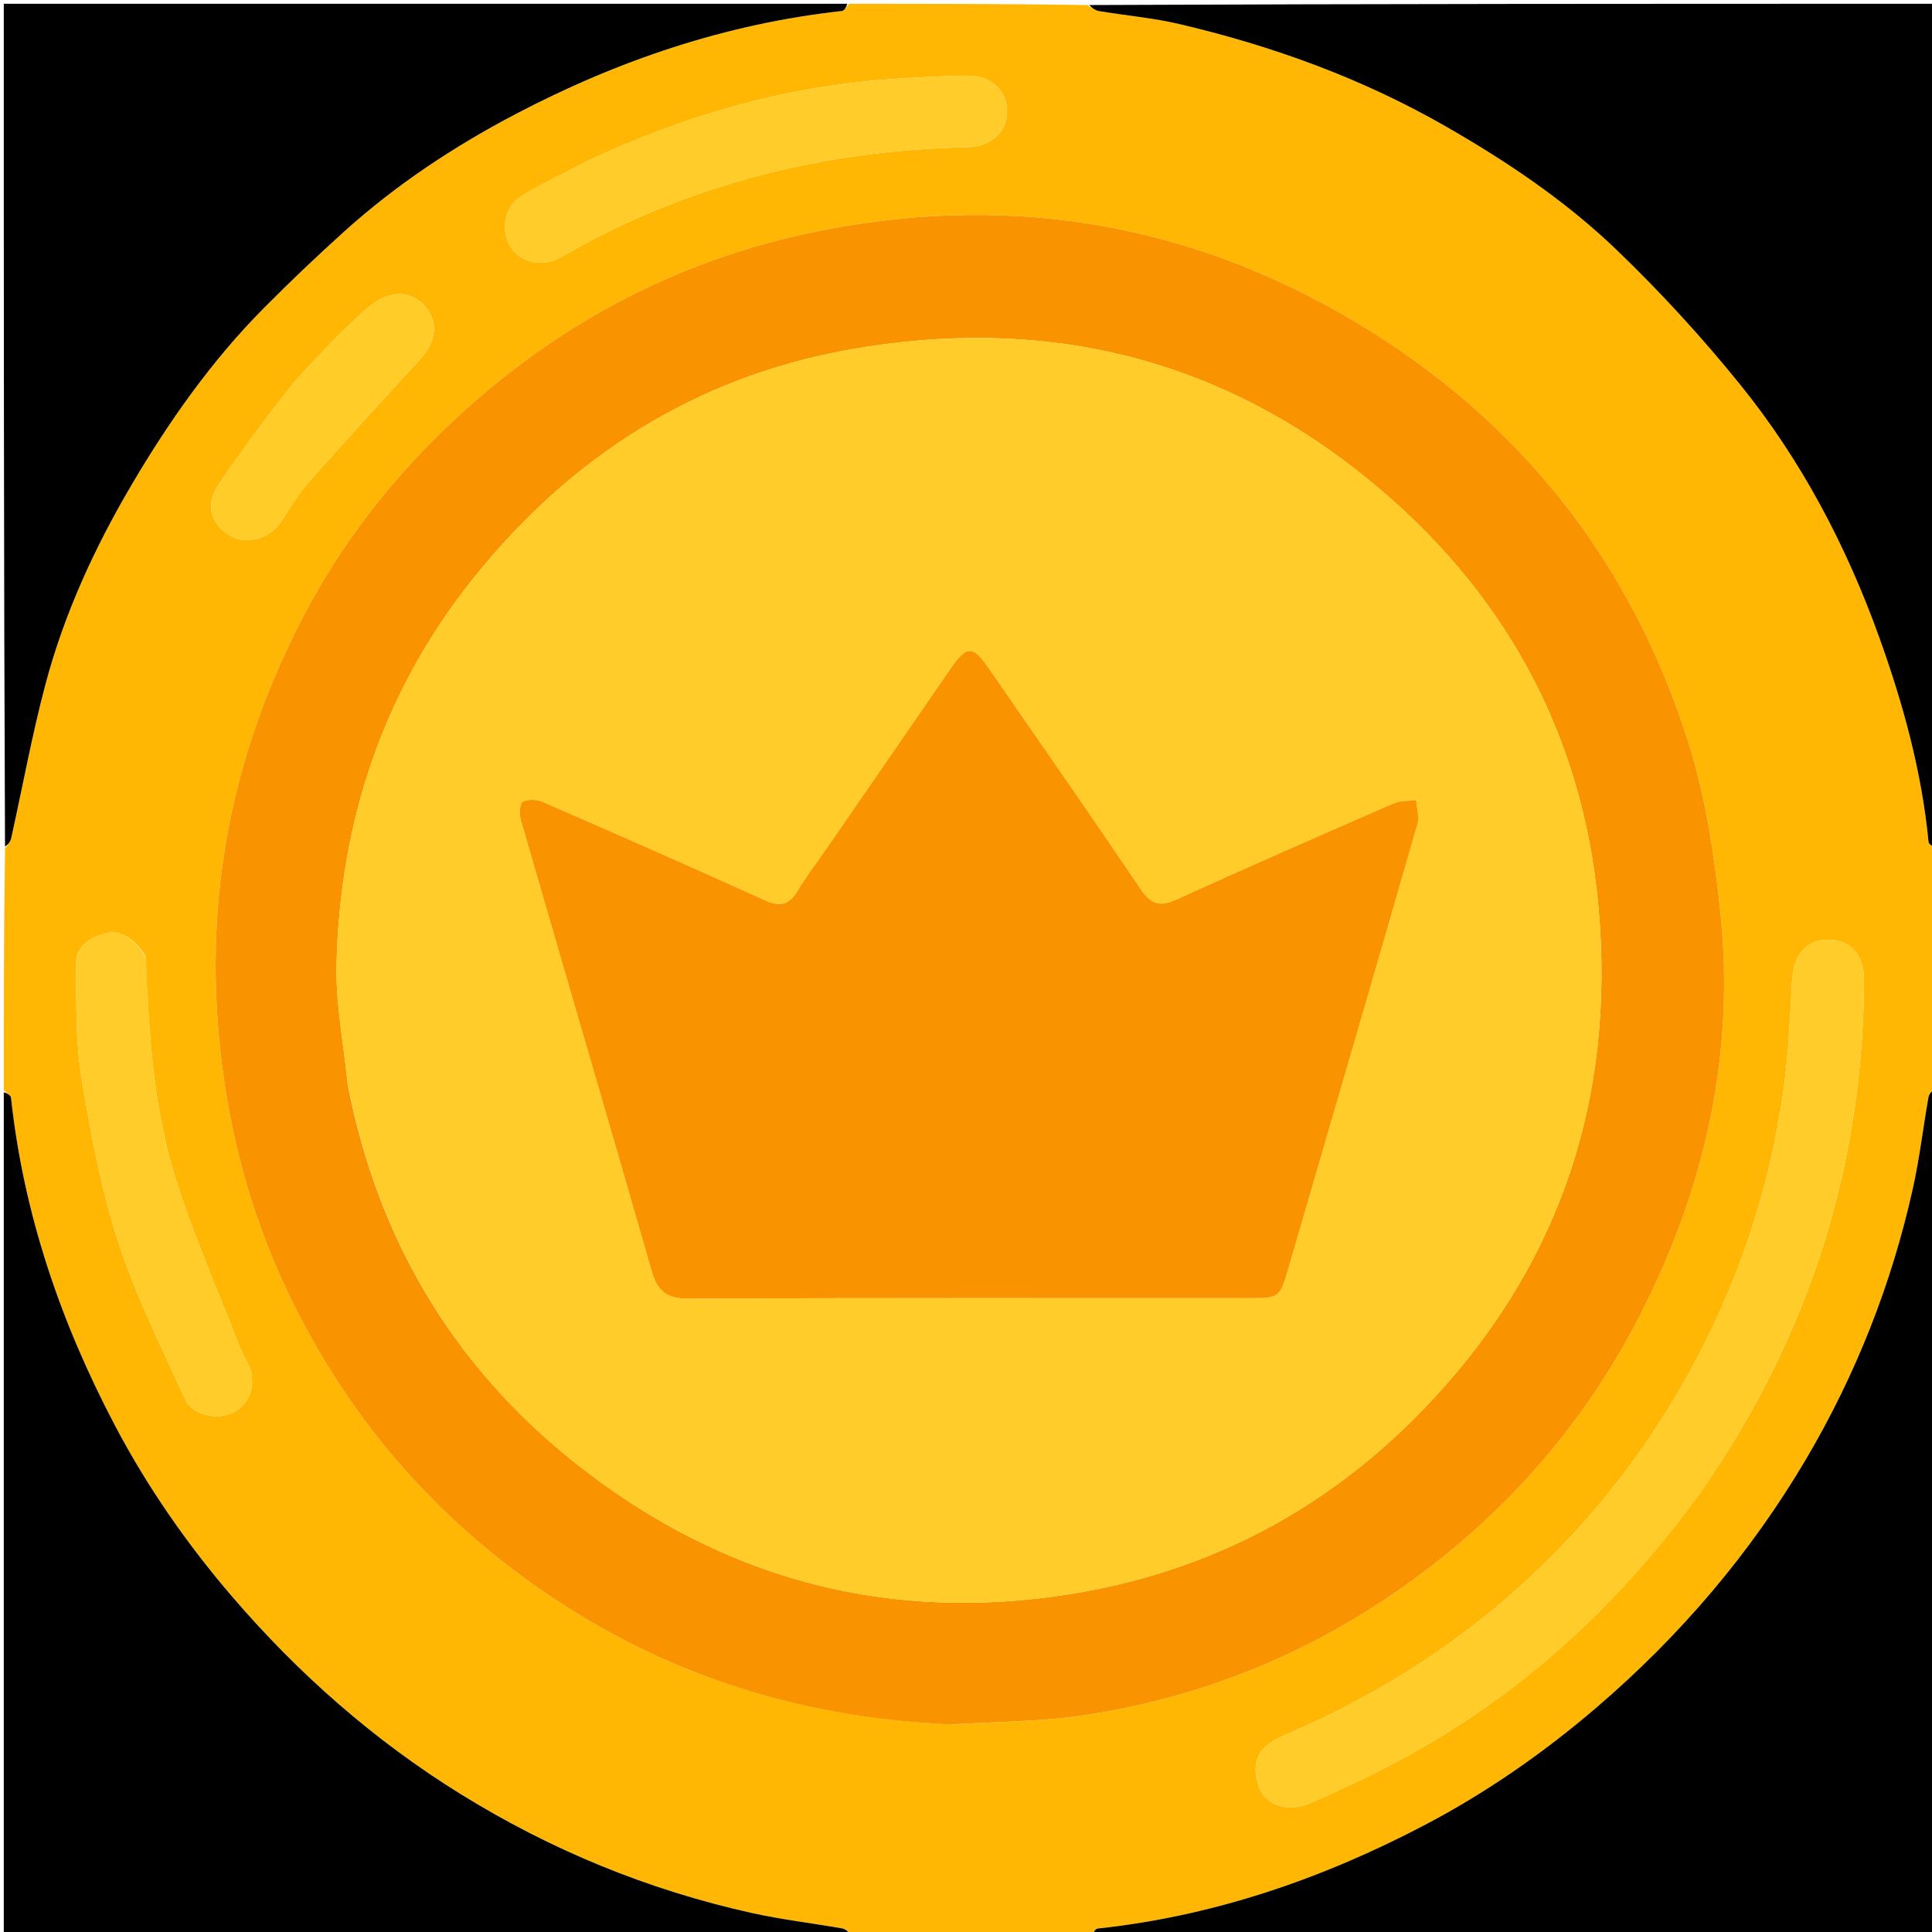
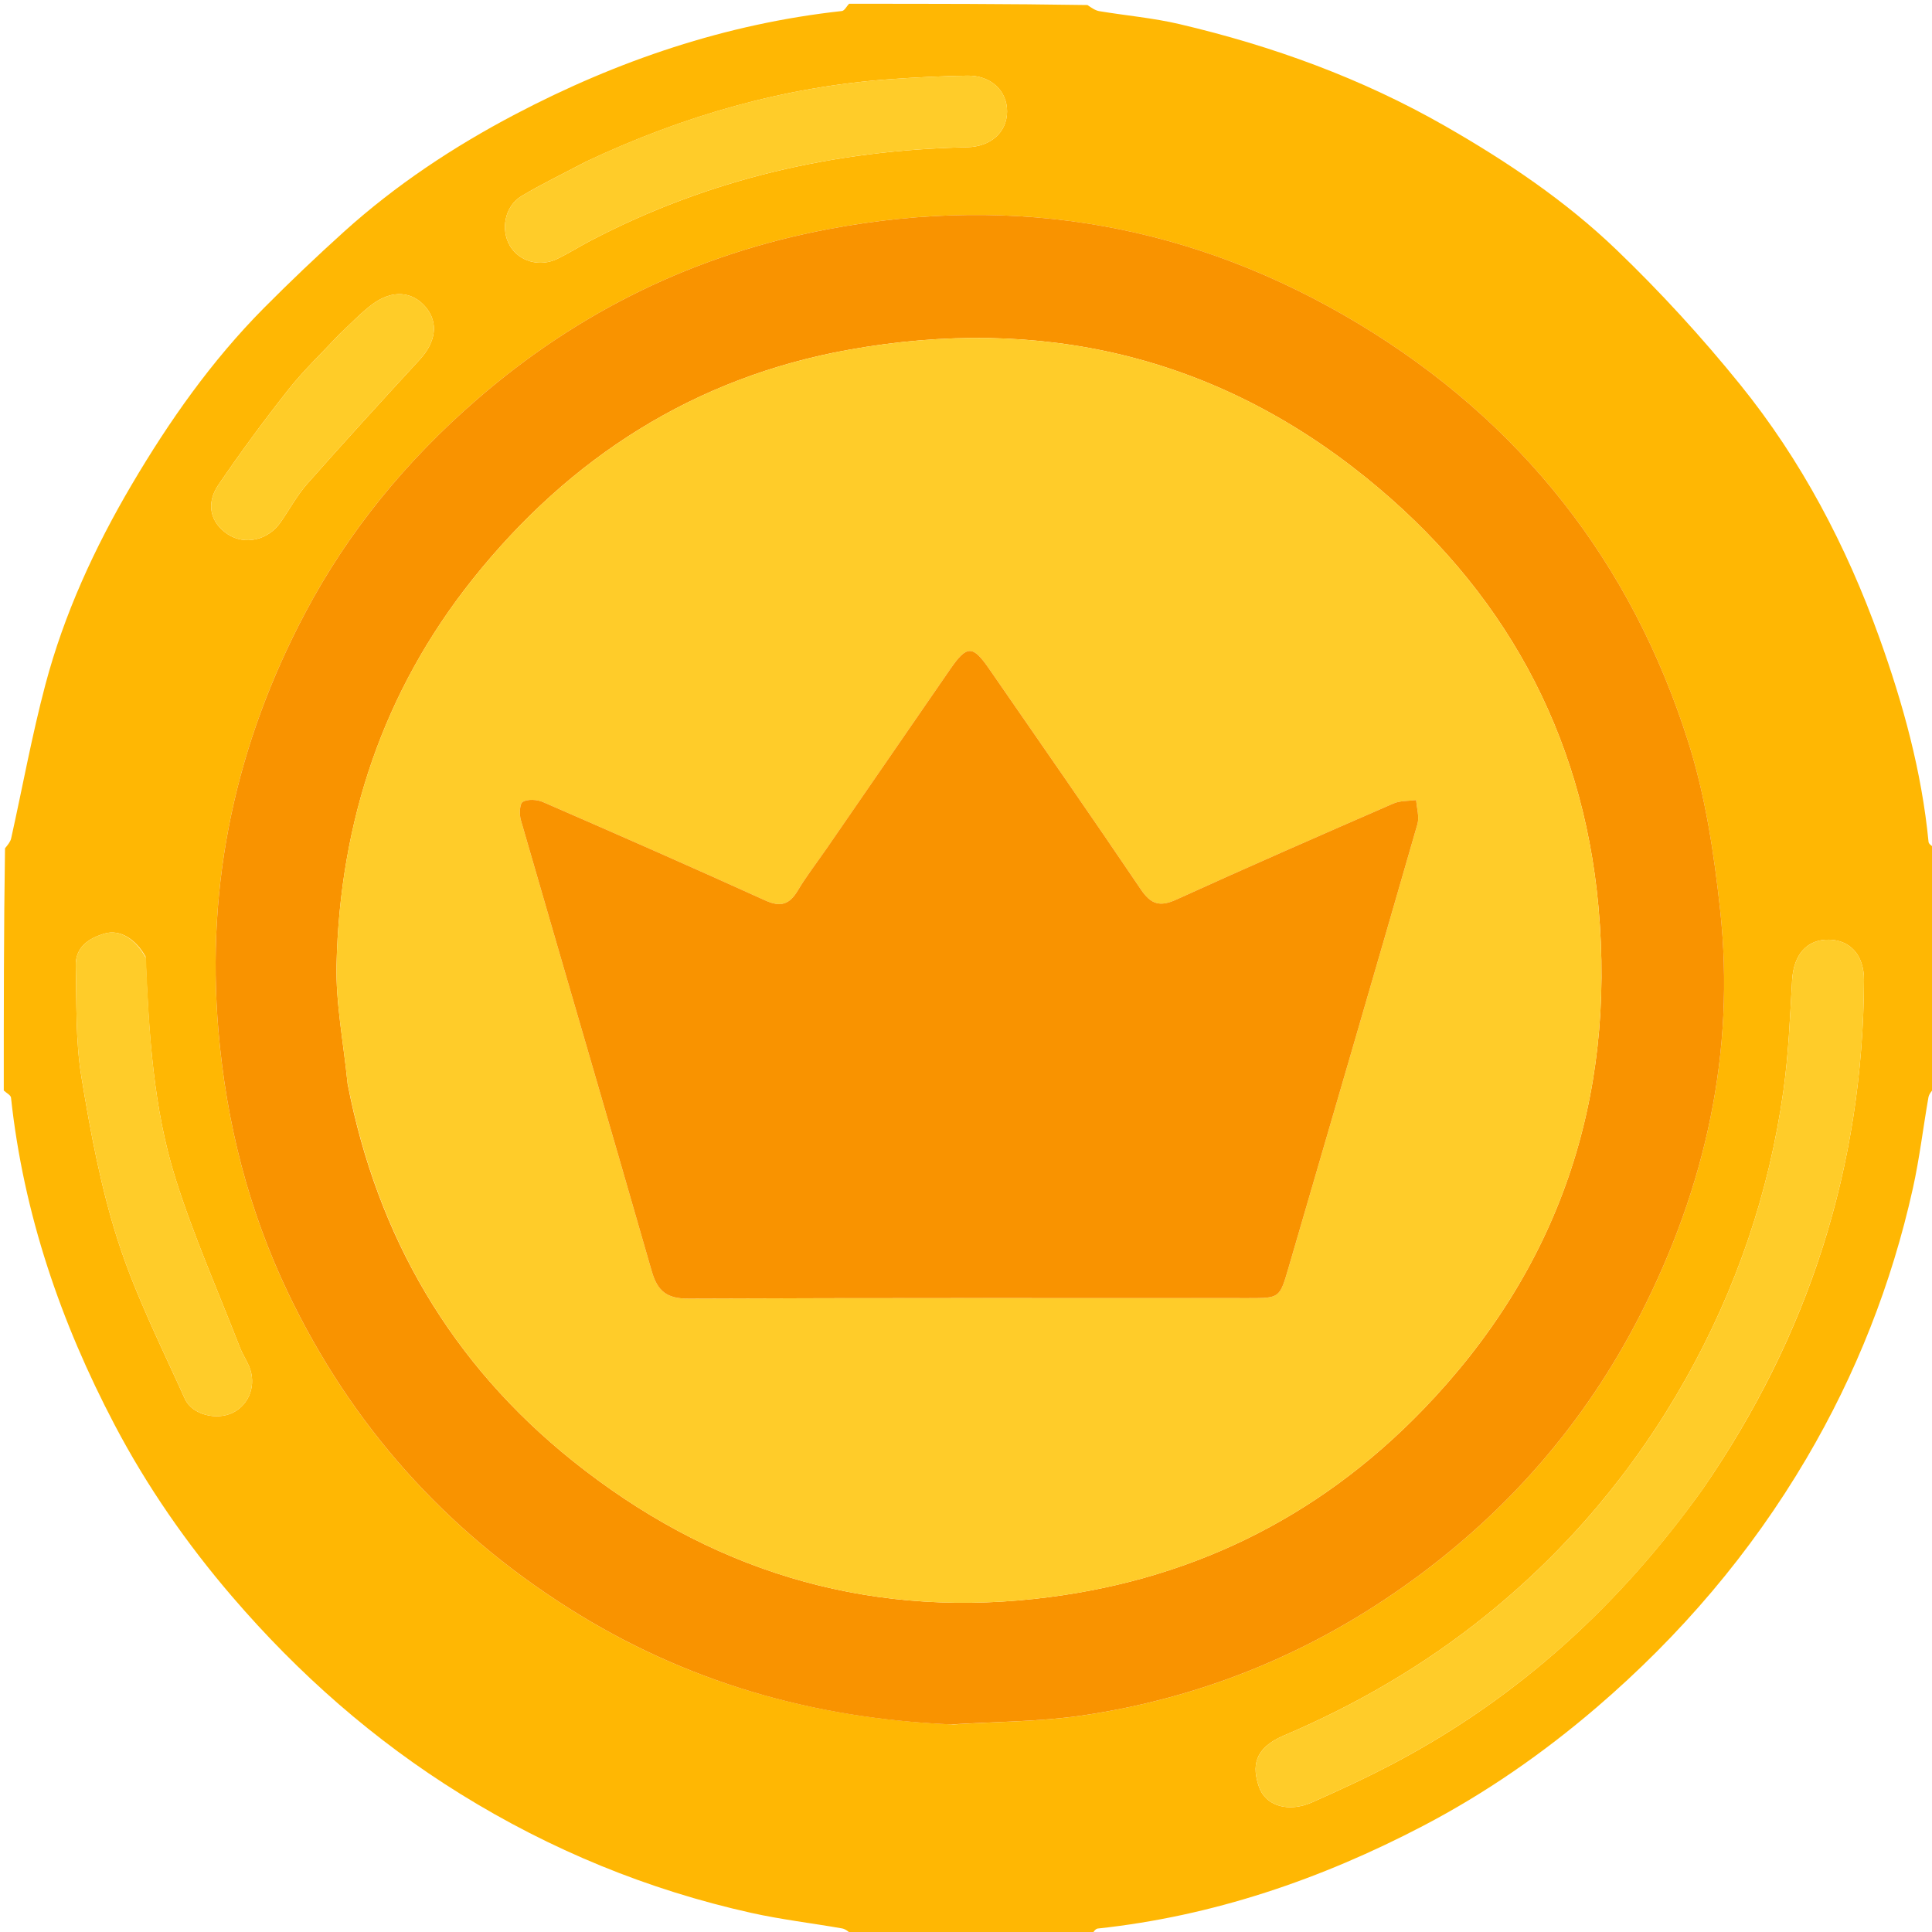
- <svg xmlns="http://www.w3.org/2000/svg" version="1.1" id="Layer_1" x="0px" y="0px" width="100%" viewBox="0 0 512 512" enable-background="new 0 0 512 512" xml:space="preserve">
-   <path fill="#FFB703" opacity="1" stroke="none" d=" M225,1   C246.021,1 267.042,1 288.19,1.335   C289.322,2.111 290.288,2.784 291.336,2.958   C298.402,4.132 305.591,4.751 312.544,6.383   C337.237,12.177 360.875,20.75 382.992,33.414   C399.311,42.758 414.875,53.226 428.392,66.203   C440.026,77.373 451.008,89.368 461.152,101.909   C477.371,121.958 489.283,144.618 498.012,168.895   C504.336,186.486 509.272,204.426 511.085,223.121   C511.151,223.803 512.336,224.376 513,225   C513,246.021 513,267.042 512.665,288.191   C511.89,289.158 511.203,289.954 511.048,290.842   C509.646,298.858 508.696,306.97 506.935,314.903   C501.311,340.243 491.865,364.187 478.713,386.521   C463.937,411.612 445.249,433.508 423.094,452.496   C408.905,464.657 393.638,475.242 377.156,483.858   C350.073,498.016 321.478,507.803 290.886,511.083   C290.197,511.157 289.626,512.336 289,513   C267.979,513 246.958,513 225.81,512.666   C224.843,511.891 224.048,511.203 223.159,511.048   C215.15,509.646 207.044,508.699 199.118,506.936   C171.657,500.829 145.919,490.23 122.053,475.435   C99.149,461.237 79.101,443.597 61.515,423.104   C49.456,409.052 38.96,393.926 30.385,377.611   C16.084,350.401 6.23,321.653 2.917,290.888   C2.843,290.198 1.664,289.627 1,289   C1,267.646 1,246.292 1.329,224.81   C2.102,223.848 2.761,223.062 2.959,222.173   C5.98,208.584 8.465,194.854 12.033,181.412   C17,162.699 25.044,145.189 34.869,128.505   C44.835,111.58 56.082,95.597 69.951,81.617   C76.827,74.686 83.916,67.948 91.164,61.405   C104.874,49.029 120.224,38.862 136.497,30.313   C163.675,16.035 192.414,6.284 223.117,2.917   C223.807,2.842 224.375,1.664 225,1  M252.59,456.992   C264.025,456.249 275.573,456.28 286.871,454.613   C317.82,450.047 346.148,438.657 371.814,420.564   C398.745,401.579 419.843,377.541 434.768,348.275   C451.926,314.63 459.947,278.89 455.854,241.123   C454.233,226.159 451.944,210.963 447.424,196.674   C432.328,148.956 403.054,111.736 360.129,85.859   C316.587,59.61 269.478,51.286 219.508,60.721   C184.442,67.343 153.372,82.44 126.31,105.937   C107.727,122.07 92.378,140.698 80.9,162.379   C62.557,197.029 54.533,233.87 57.887,273.153   C59.963,297.48 65.843,320.686 76.367,342.68   C93.096,377.644 117.933,405.422 150.69,426.165   C181.526,445.691 215.32,455.415 252.59,456.992  M451.191,394.689   C479.26,354.089 493.76,309.18 493.984,259.757   C494.013,253.2 490.401,249.148 484.745,249.021   C478.833,248.889 475.322,252.988 474.934,259.752   C474.372,269.534 473.985,279.368 472.625,289.054   C468.835,316.043 460.171,341.495 446.823,365.265   C433.146,389.619 415.45,410.649 393.676,428.195   C377.36,441.342 359.432,451.767 340.165,459.967   C332.175,463.367 331.851,468.292 333.636,473.493   C335.413,478.667 341.515,480.38 347.705,477.64   C355.153,474.344 362.562,470.91 369.755,467.098   C402.551,449.715 429.227,425.366 451.191,394.689  M155.331,42.816   C149.598,45.846 143.728,48.649 138.175,51.979   C133.763,54.625 132.597,60.873 135.157,65.168   C137.634,69.325 143.101,70.861 147.789,68.552   C150.769,67.084 153.595,65.307 156.54,63.766   C187.776,47.427 221.174,39.779 256.277,39.016   C262.568,38.879 266.875,35.036 266.893,29.53   C266.911,24.025 262.575,19.941 256.33,20.045   C249.53,20.158 242.725,20.493 235.941,20.981   C207.918,22.999 181.367,30.554 155.331,42.816  M38.576,253.497   C35.927,248.771 31.713,246.245 27.788,247.383   C23.532,248.617 19.959,250.953 20.083,255.952   C20.325,265.743 19.99,275.675 21.562,285.276   C23.973,299.997 26.738,314.828 31.309,328.98   C35.935,343.302 42.789,356.925 48.995,370.706   C50.914,374.967 57.474,376.473 61.685,374.384   C66.167,372.161 68.046,366.846 65.987,362.023   C65.27,360.342 64.243,358.788 63.582,357.088   C57.809,342.23 51.329,327.591 46.543,312.419   C40.614,293.621 39.47,273.94 38.576,253.497  M90.007,88.505   C85.472,93.375 80.598,97.977 76.481,103.177   C69.983,111.386 63.765,119.841 57.875,128.497   C54.46,133.515 55.794,138.574 60.369,141.584   C64.872,144.547 71.034,143.176 74.339,138.435   C76.72,135.019 78.718,131.276 81.453,128.18   C91.247,117.093 101.237,106.177 111.249,95.285   C115.522,90.637 116.251,85.527 112.871,81.456   C109.303,77.158 103.941,76.709 98.644,80.654   C95.726,82.828 93.207,85.538 90.007,88.505  z" />
-   <path fill="#000000" opacity="1" stroke="none" d=" M513,224.531   C512.336,224.376 511.151,223.803 511.085,223.121   C509.272,204.426 504.336,186.486 498.012,168.895   C489.283,144.618 477.371,121.958 461.152,101.909   C451.008,89.368 440.026,77.373 428.392,66.203   C414.875,53.226 399.311,42.758 382.992,33.414   C360.875,20.75 337.237,12.177 312.544,6.383   C305.591,4.751 298.402,4.132 291.336,2.958   C290.288,2.784 289.322,2.111 288.659,1.335   C363.594,1 438.187,1 513,1   C513,75.354 513,149.708 513,224.531  z" />
-   <path fill="#000000" opacity="1" stroke="none" d=" M1,289.469   C1.664,289.627 2.843,290.198 2.917,290.888   C6.23,321.653 16.084,350.401 30.385,377.611   C38.96,393.926 49.456,409.052 61.515,423.104   C79.101,443.597 99.149,461.237 122.053,475.435   C145.919,490.23 171.657,500.829 199.118,506.936   C207.044,508.699 215.15,509.646 223.159,511.048   C224.048,511.203 224.843,511.891 225.341,512.666   C150.406,513 75.813,513 1,513   C1,438.646 1,364.292 1,289.469  z" />
-   <path fill="#000000" opacity="1" stroke="none" d=" M289.469,513   C289.626,512.336 290.197,511.157 290.886,511.083   C321.478,507.803 350.073,498.016 377.156,483.858   C393.638,475.242 408.905,464.657 423.094,452.496   C445.249,433.508 463.937,411.612 478.713,386.521   C491.865,364.187 501.311,340.243 506.935,314.903   C508.696,306.97 509.646,298.858 511.048,290.842   C511.203,289.954 511.89,289.158 512.665,288.659   C513,363.594 513,438.187 513,513   C438.646,513 364.292,513 289.469,513  z" />
-   <path fill="#000000" opacity="1" stroke="none" d=" M224.531,1   C224.375,1.664 223.807,2.842 223.117,2.917   C192.414,6.284 163.675,16.035 136.497,30.313   C120.224,38.862 104.874,49.029 91.164,61.405   C83.916,67.948 76.827,74.686 69.951,81.617   C56.082,95.597 44.835,111.58 34.869,128.505   C25.044,145.189 17,162.699 12.033,181.412   C8.465,194.854 5.98,208.584 2.959,222.173   C2.761,223.062 2.102,223.848 1.329,224.341   C1,149.739 1,75.479 1,1   C75.354,1 149.708,1 224.531,1  z" />
-   <path fill="#F99300" opacity="1" stroke="none" d=" M252.106,456.991   C215.32,455.415 181.526,445.691 150.69,426.165   C117.933,405.422 93.096,377.644 76.367,342.68   C65.843,320.686 59.963,297.48 57.887,273.153   C54.533,233.87 62.557,197.029 80.9,162.379   C92.378,140.698 107.727,122.07 126.31,105.937   C153.372,82.44 184.442,67.343 219.508,60.721   C269.478,51.286 316.587,59.61 360.129,85.859   C403.054,111.736 432.328,148.956 447.424,196.674   C451.944,210.963 454.233,226.159 455.854,241.123   C459.947,278.89 451.926,314.63 434.768,348.275   C419.843,377.541 398.745,401.579 371.814,420.564   C346.148,438.657 317.82,450.047 286.871,454.613   C275.573,456.28 264.025,456.249 252.106,456.991  M92.123,287.255   C99.968,327.753 119.593,361.39 151.788,387.172   C187.535,415.798 228.478,428.682 274.211,423.715   C314.326,419.357 348.844,402.818 377.105,373.577   C413.177,336.254 428.221,291.261 423.604,240.268   C419.418,194.029 398.214,155.816 362.004,126.571   C321.732,94.045 275.436,83.635 224.992,92.681   C184.165,100.002 151.012,121.185 125.251,153.501   C101.504,183.29 90.036,217.794 89.188,255.685   C88.959,265.895 91.018,276.156 92.123,287.255  z" />
-   <path fill="#FFCC29" opacity="1" stroke="none" d=" M451.002,394.994   C429.227,425.366 402.551,449.715 369.755,467.098   C362.562,470.91 355.153,474.344 347.705,477.64   C341.515,480.38 335.413,478.667 333.636,473.493   C331.851,468.292 332.175,463.367 340.165,459.967   C359.432,451.767 377.36,441.342 393.676,428.195   C415.45,410.649 433.146,389.619 446.823,365.265   C460.171,341.495 468.835,316.043 472.625,289.054   C473.985,279.368 474.372,269.534 474.934,259.752   C475.322,252.988 478.833,248.889 484.745,249.021   C490.401,249.148 494.013,253.2 493.984,259.757   C493.76,309.18 479.26,354.089 451.002,394.994  z" />
-   <path fill="#FFCC29" opacity="1" stroke="none" d=" M155.665,42.646   C181.367,30.554 207.918,22.999 235.941,20.981   C242.725,20.493 249.53,20.158 256.33,20.045   C262.575,19.941 266.911,24.025 266.893,29.53   C266.875,35.036 262.568,38.879 256.277,39.016   C221.174,39.779 187.776,47.427 156.54,63.766   C153.595,65.307 150.769,67.084 147.789,68.552   C143.101,70.861 137.634,69.325 135.157,65.168   C132.597,60.873 133.763,54.625 138.175,51.979   C143.728,48.649 149.598,45.846 155.665,42.646  z" />
-   <path fill="#FFCC29" opacity="1" stroke="none" d=" M38.69,253.903   C39.47,273.94 40.614,293.621 46.543,312.419   C51.329,327.591 57.809,342.23 63.582,357.088   C64.243,358.788 65.27,360.342 65.987,362.023   C68.046,366.846 66.167,372.161 61.685,374.384   C57.474,376.473 50.914,374.967 48.995,370.706   C42.789,356.925 35.935,343.302 31.309,328.98   C26.738,314.828 23.973,299.997 21.562,285.276   C19.99,275.675 20.325,265.743 20.083,255.952   C19.959,250.953 23.532,248.617 27.788,247.383   C31.713,246.245 35.927,248.771 38.69,253.903  z" />
-   <path fill="#FFCC28" opacity="1" stroke="none" d=" M90.257,88.255   C93.207,85.538 95.726,82.828 98.644,80.654   C103.941,76.709 109.303,77.158 112.871,81.456   C116.251,85.527 115.522,90.637 111.249,95.285   C101.237,106.177 91.247,117.093 81.453,128.18   C78.718,131.276 76.72,135.019 74.339,138.435   C71.034,143.176 64.872,144.547 60.369,141.584   C55.794,138.574 54.46,133.515 57.875,128.497   C63.765,119.841 69.983,111.386 76.481,103.177   C80.598,97.977 85.472,93.375 90.257,88.255  z" />
-   <path fill="#FFCC29" opacity="1" stroke="none" d=" M92.075,286.825   C91.018,276.156 88.959,265.895 89.188,255.685   C90.036,217.794 101.504,183.29 125.251,153.501   C151.012,121.185 184.165,100.002 224.992,92.681   C275.436,83.635 321.732,94.045 362.004,126.571   C398.214,155.816 419.418,194.029 423.604,240.268   C428.221,291.261 413.177,336.254 377.105,373.577   C348.844,402.818 314.326,419.357 274.211,423.715   C228.478,428.682 187.535,415.798 151.788,387.172   C119.593,361.39 99.968,327.753 92.075,286.825  M218.796,225.279   C216.324,228.835 213.645,232.267 211.437,235.98   C209.249,239.66 206.929,240.495 202.839,238.641   C183.272,229.766 163.599,221.124 143.898,212.551   C142.327,211.867 139.905,211.718 138.544,212.491   C137.699,212.971 137.59,215.81 138.031,217.335   C149.547,257.17 161.26,296.949 172.695,336.807   C174.237,342.184 176.692,344.171 182.447,344.145   C231.942,343.924 281.438,344.019 330.934,344.017   C339.108,344.017 339.128,344.017 341.482,335.944   C352.903,296.775 364.344,257.612 375.638,218.407   C376.195,216.471 375.442,214.157 375.3,212.019   C373.293,212.297 371.096,212.142 369.307,212.921   C350.066,221.3 330.836,229.707 311.737,238.402   C307.354,240.397 305.009,239.657 302.327,235.689   C289.083,216.091 275.557,196.684 262.113,177.222   C257.755,170.915 256.231,170.94 251.802,177.358   C240.92,193.125 230.056,208.903 218.796,225.279  z" />
-   <path fill="#F99300" opacity="1" stroke="none" d=" M218.99,224.978   C230.056,208.903 240.92,193.125 251.802,177.358   C256.231,170.94 257.755,170.915 262.113,177.222   C275.557,196.684 289.083,216.091 302.327,235.689   C305.009,239.657 307.354,240.397 311.737,238.402   C330.836,229.707 350.066,221.3 369.307,212.921   C371.096,212.142 373.293,212.297 375.3,212.019   C375.442,214.157 376.195,216.471 375.638,218.407   C364.344,257.612 352.903,296.775 341.482,335.944   C339.128,344.017 339.108,344.017 330.934,344.017   C281.438,344.019 231.942,343.924 182.447,344.145   C176.692,344.171 174.237,342.184 172.695,336.807   C161.26,296.949 149.547,257.17 138.031,217.335   C137.59,215.81 137.699,212.971 138.544,212.491   C139.905,211.718 142.327,211.867 143.898,212.551   C163.599,221.124 183.272,229.766 202.839,238.641   C206.929,240.495 209.249,239.66 211.437,235.98   C213.645,232.267 216.324,228.835 218.99,224.978  z" />
+ <svg xmlns="http://www.w3.org/2000/svg" width="512" height="512" xml:space="preserve" enable-background="new 0 0 512 512" version="1.1">
+   <g>
+     <path id="svg_1" d="m225,1c21.021,0 42.042,0 63.19,0.335c1.132,0.777 2.097,1.45 3.146,1.624c7.066,1.174 14.254,1.793 21.208,3.425c24.693,5.794 48.331,14.367 70.448,27.031c16.319,9.344 31.883,19.812 45.4,32.789c11.634,11.17 22.616,23.165 32.761,35.706c16.218,20.049 28.13,42.709 36.859,66.985c6.325,17.591 11.261,35.532 13.073,54.227c0.066,0.682 1.251,1.255 1.915,1.879c0,21.021 0,42.042 -0.335,63.191c-0.775,0.967 -1.462,1.763 -1.617,2.652c-1.402,8.016 -2.352,16.128 -4.113,24.061c-5.624,25.34 -15.07,49.284 -28.222,71.618c-14.776,25.091 -33.463,46.987 -55.619,65.976c-14.189,12.161 -29.456,22.746 -45.938,31.362c-27.083,14.158 -55.678,23.945 -86.27,27.225c-0.689,0.074 -1.26,1.253 -1.886,1.917c-21.021,0 -42.042,0 -63.19,-0.334c-0.966,-0.775 -1.762,-1.462 -2.651,-1.618c-8.009,-1.402 -16.115,-2.349 -24.041,-4.112c-27.461,-6.107 -53.199,-16.706 -77.065,-31.501c-22.904,-14.198 -42.952,-31.838 -60.538,-52.331c-12.059,-14.053 -22.555,-29.178 -31.13,-45.493c-14.301,-27.21 -24.155,-55.958 -27.468,-86.723c-0.074,-0.69 -1.253,-1.261 -1.917,-1.888c0,-21.354 0,-42.708 0.329,-64.19c0.773,-0.962 1.432,-1.748 1.629,-2.637c3.022,-13.589 5.506,-27.319 9.074,-40.761c4.967,-18.713 13.011,-36.223 22.836,-52.907c9.966,-16.925 21.213,-32.908 35.082,-46.888c6.877,-6.931 13.965,-13.669 21.213,-20.212c13.71,-12.376 29.06,-22.543 45.333,-31.092c27.178,-14.278 55.917,-24.029 86.62,-27.396c0.689,-0.076 1.258,-1.254 1.883,-1.917m27.59,455.992c11.434,-0.744 22.983,-0.712 34.281,-2.379c30.948,-4.566 59.277,-15.956 84.943,-34.049c26.931,-18.985 48.029,-43.022 62.955,-72.289c17.158,-33.645 25.179,-69.384 21.086,-107.152c-1.622,-14.963 -3.91,-30.16 -8.431,-44.448c-15.095,-47.719 -44.37,-84.939 -87.294,-110.815c-43.543,-26.249 -90.651,-34.574 -140.621,-25.138c-35.066,6.622 -66.136,21.719 -93.199,45.215c-18.583,16.134 -33.932,34.761 -45.41,56.443c-18.343,34.649 -26.367,71.49 -23.014,110.774c2.077,24.326 7.956,47.533 18.48,69.527c16.729,34.963 41.566,62.742 74.323,83.485c30.835,19.526 64.63,29.25 101.9,30.827m198.601,-62.303c28.068,-40.6 42.568,-85.509 42.792,-134.932c0.03,-6.556 -3.582,-10.609 -9.238,-10.735c-5.912,-0.132 -9.423,3.966 -9.812,10.73c-0.562,9.782 -0.948,19.616 -2.309,29.302c-3.791,26.989 -12.454,52.441 -25.802,76.211c-13.677,24.355 -31.373,45.384 -53.147,62.93c-16.316,13.147 -34.244,23.573 -53.511,31.772c-7.99,3.4 -8.314,8.326 -6.528,13.526c1.776,5.174 7.878,6.887 14.069,4.147c7.448,-3.296 14.857,-6.73 22.05,-10.542c32.796,-17.383 59.472,-41.731 81.436,-72.409m-295.86,-351.873c-5.733,3.03 -11.603,5.833 -17.157,9.164c-4.412,2.646 -5.578,8.894 -3.018,13.188c2.478,4.157 7.944,5.693 12.632,3.384c2.98,-1.468 5.806,-3.244 8.751,-4.785c31.236,-16.34 64.633,-23.988 99.737,-24.751c6.291,-0.137 10.598,-3.98 10.616,-9.486c0.018,-5.505 -4.318,-9.589 -10.563,-9.485c-6.8,0.113 -13.605,0.448 -20.389,0.936c-28.023,2.017 -54.574,9.572 -80.609,21.834m-116.755,210.681c-2.649,-4.726 -6.863,-7.252 -10.788,-6.114c-4.256,1.234 -7.829,3.571 -7.705,8.57c0.242,9.791 -0.092,19.723 1.48,29.323c2.41,14.721 5.175,29.552 9.747,43.704c4.626,14.322 11.48,27.945 17.686,41.726c1.919,4.261 8.479,5.767 12.69,3.678c4.481,-2.223 6.361,-7.538 4.302,-12.361c-0.718,-1.681 -1.745,-3.235 -2.405,-4.935c-5.773,-14.858 -12.253,-29.497 -17.039,-44.67c-5.929,-18.797 -7.073,-38.479 -7.967,-58.922m51.431,-164.992c-4.534,4.87 -9.408,9.471 -13.525,14.672c-6.498,8.209 -12.717,16.664 -18.606,25.319c-3.415,5.018 -2.081,10.077 2.494,13.087c4.503,2.963 10.665,1.593 13.97,-3.149c2.381,-3.416 4.379,-7.159 7.114,-10.255c9.794,-11.087 19.783,-22.003 29.795,-32.895c4.273,-4.649 5.002,-9.758 1.623,-13.829c-3.569,-4.299 -8.931,-4.747 -14.227,-0.802c-2.918,2.174 -5.438,4.883 -8.637,7.851z" fill="#FFB703" />
+     <path id="svg_6" d="m252.106,456.991c-36.785,-1.576 -70.58,-11.3 -101.415,-30.826c-32.757,-20.743 -57.594,-48.522 -74.323,-83.485c-10.524,-21.994 -16.404,-45.201 -18.48,-69.527c-3.354,-39.284 4.671,-76.125 23.014,-110.774c11.478,-21.682 26.827,-40.309 45.41,-56.443c27.062,-23.496 58.132,-38.593 93.199,-45.215c49.97,-9.436 97.078,-1.112 140.621,25.138c42.925,25.877 72.199,63.097 87.294,110.815c4.52,14.288 6.809,29.485 8.431,44.448c4.093,37.768 -3.928,73.507 -21.086,107.152c-14.925,29.267 -36.024,53.304 -62.955,72.289c-25.666,18.093 -53.994,29.483 -84.943,34.049c-11.298,1.667 -22.847,1.636 -34.766,2.378m-159.982,-169.736c7.845,40.497 27.47,74.135 59.665,99.916c35.747,28.626 76.69,41.51 122.423,36.543c40.115,-4.357 74.632,-20.896 102.893,-50.137c36.072,-37.323 51.116,-82.316 46.5,-133.309c-4.186,-46.239 -25.391,-84.452 -61.601,-113.698c-40.272,-32.526 -86.568,-42.936 -137.012,-33.89c-40.827,7.321 -73.979,28.504 -99.741,60.821c-23.746,29.788 -35.215,64.293 -36.063,102.183c-0.228,10.21 1.831,20.472 2.935,31.571z" fill="#F99300" />
+     <path id="svg_7" d="m451.002,394.994c-21.775,30.373 -48.451,54.721 -81.247,72.104c-7.193,3.813 -14.602,7.246 -22.05,10.542c-6.191,2.74 -12.292,1.027 -14.069,-4.147c-1.785,-5.201 -1.461,-10.126 6.528,-13.526c19.267,-8.2 37.196,-18.625 53.511,-31.772c21.773,-17.546 39.47,-38.575 53.147,-62.93c13.348,-23.77 22.012,-49.221 25.802,-76.211c1.36,-9.686 1.747,-19.52 2.309,-29.302c0.389,-6.764 3.899,-10.862 9.812,-10.73c5.656,0.126 9.268,4.179 9.238,10.735c-0.224,49.423 -14.724,94.333 -42.982,135.237z" fill="#FFCC29" />
+     <path id="svg_8" d="m155.665,42.646c25.702,-12.093 52.253,-19.647 80.276,-21.665c6.785,-0.488 13.589,-0.823 20.389,-0.936c6.244,-0.104 10.581,3.98 10.563,9.485c-0.018,5.506 -4.324,9.349 -10.616,9.486c-35.103,0.763 -68.501,8.411 -99.737,24.751c-2.946,1.541 -5.772,3.317 -8.751,4.785c-4.688,2.31 -10.155,0.773 -12.632,-3.384c-2.56,-4.295 -1.394,-10.542 3.018,-13.188c5.554,-3.33 11.423,-6.133 17.49,-9.333z" fill="#FFCC29" />
+     <path id="svg_9" d="m38.69,253.903c0.779,20.036 1.923,39.718 7.853,58.515c4.786,15.172 11.266,29.811 17.039,44.67c0.66,1.7 1.688,3.254 2.405,4.935c2.059,4.823 0.179,10.138 -4.302,12.361c-4.211,2.089 -10.771,0.583 -12.69,-3.678c-6.206,-13.781 -13.06,-27.404 -17.686,-41.726c-4.571,-14.152 -7.336,-28.983 -9.747,-43.704c-1.572,-9.601 -1.237,-19.533 -1.48,-29.323c-0.124,-4.999 3.45,-7.336 7.705,-8.57c3.925,-1.138 8.139,1.388 10.903,6.521z" fill="#FFCC29" />
+     <path id="svg_10" d="m90.257,88.255c2.95,-2.718 5.469,-5.427 8.387,-7.601c5.296,-3.945 10.658,-3.497 14.227,0.802c3.379,4.07 2.651,9.18 -1.623,13.829c-10.012,10.892 -20.001,21.808 -29.795,32.895c-2.735,3.096 -4.733,6.839 -7.114,10.255c-3.305,4.741 -9.468,6.112 -13.97,3.149c-4.575,-3.01 -5.909,-8.069 -2.494,-13.087c5.89,-8.655 12.108,-17.111 18.606,-25.319c4.117,-5.201 8.991,-9.802 13.776,-14.922z" fill="#FFCC28" />
+     <path id="svg_11" d="m92.075,286.825c-1.057,-10.668 -3.116,-20.93 -2.888,-31.14c0.848,-37.89 12.317,-72.395 36.063,-102.183c25.762,-32.316 58.914,-53.5 99.741,-60.821c50.444,-9.046 96.741,1.364 137.012,33.89c36.21,29.245 57.414,67.458 61.601,113.698c4.616,50.992 -10.428,95.985 -46.5,133.309c-28.261,29.241 -62.778,45.78 -102.893,50.137c-45.733,4.967 -86.676,-7.917 -122.423,-36.543c-32.195,-25.782 -51.82,-59.419 -59.713,-100.347m126.721,-61.545c-2.472,3.555 -5.151,6.988 -7.359,10.701c-2.188,3.68 -4.508,4.515 -8.598,2.661c-19.567,-8.874 -39.24,-17.516 -58.942,-26.089c-1.571,-0.684 -3.992,-0.833 -5.353,-0.06c-0.845,0.48 -0.954,3.319 -0.513,4.844c11.516,39.835 23.229,79.614 34.663,119.472c1.543,5.378 3.998,7.364 9.752,7.339c49.495,-0.222 98.991,-0.126 148.487,-0.128c8.174,-0 8.194,0 10.548,-8.073c11.422,-39.168 22.862,-78.332 34.156,-117.537c0.558,-1.936 -0.195,-4.25 -0.338,-6.388c-2.007,0.279 -4.203,0.123 -5.993,0.902c-19.241,8.379 -38.472,16.786 -57.57,25.481c-4.383,1.995 -6.728,1.255 -9.41,-2.713c-13.244,-19.597 -26.77,-39.004 -40.214,-58.467c-4.357,-6.308 -5.882,-6.282 -10.311,0.136c-10.881,15.767 -21.746,31.545 -33.005,47.921z" fill="#FFCC29" />
+     <path id="svg_12" d="m218.99,224.978c11.065,-16.075 21.93,-31.853 32.811,-47.62c4.429,-6.418 5.954,-6.444 10.311,-0.136c13.444,19.462 26.97,38.869 40.214,58.467c2.682,3.968 5.027,4.708 9.41,2.713c19.099,-8.695 38.33,-17.102 57.57,-25.481c1.789,-0.779 3.985,-0.624 5.993,-0.902c0.143,2.138 0.896,4.452 0.338,6.388c-11.294,39.205 -22.734,78.368 -34.156,117.537c-2.354,8.074 -2.374,8.073 -10.548,8.073c-49.496,0.002 -98.992,-0.093 -148.487,0.128c-5.755,0.026 -8.21,-1.961 -9.752,-7.339c-11.435,-39.858 -23.147,-79.637 -34.663,-119.472c-0.441,-1.525 -0.332,-4.364 0.513,-4.844c1.361,-0.773 3.782,-0.624 5.353,0.06c19.701,8.573 39.375,17.215 58.942,26.089c4.09,1.855 6.41,1.02 8.598,-2.661c2.208,-3.713 4.886,-7.145 7.553,-11.002z" fill="#F99300" />
+   </g>
</svg>
